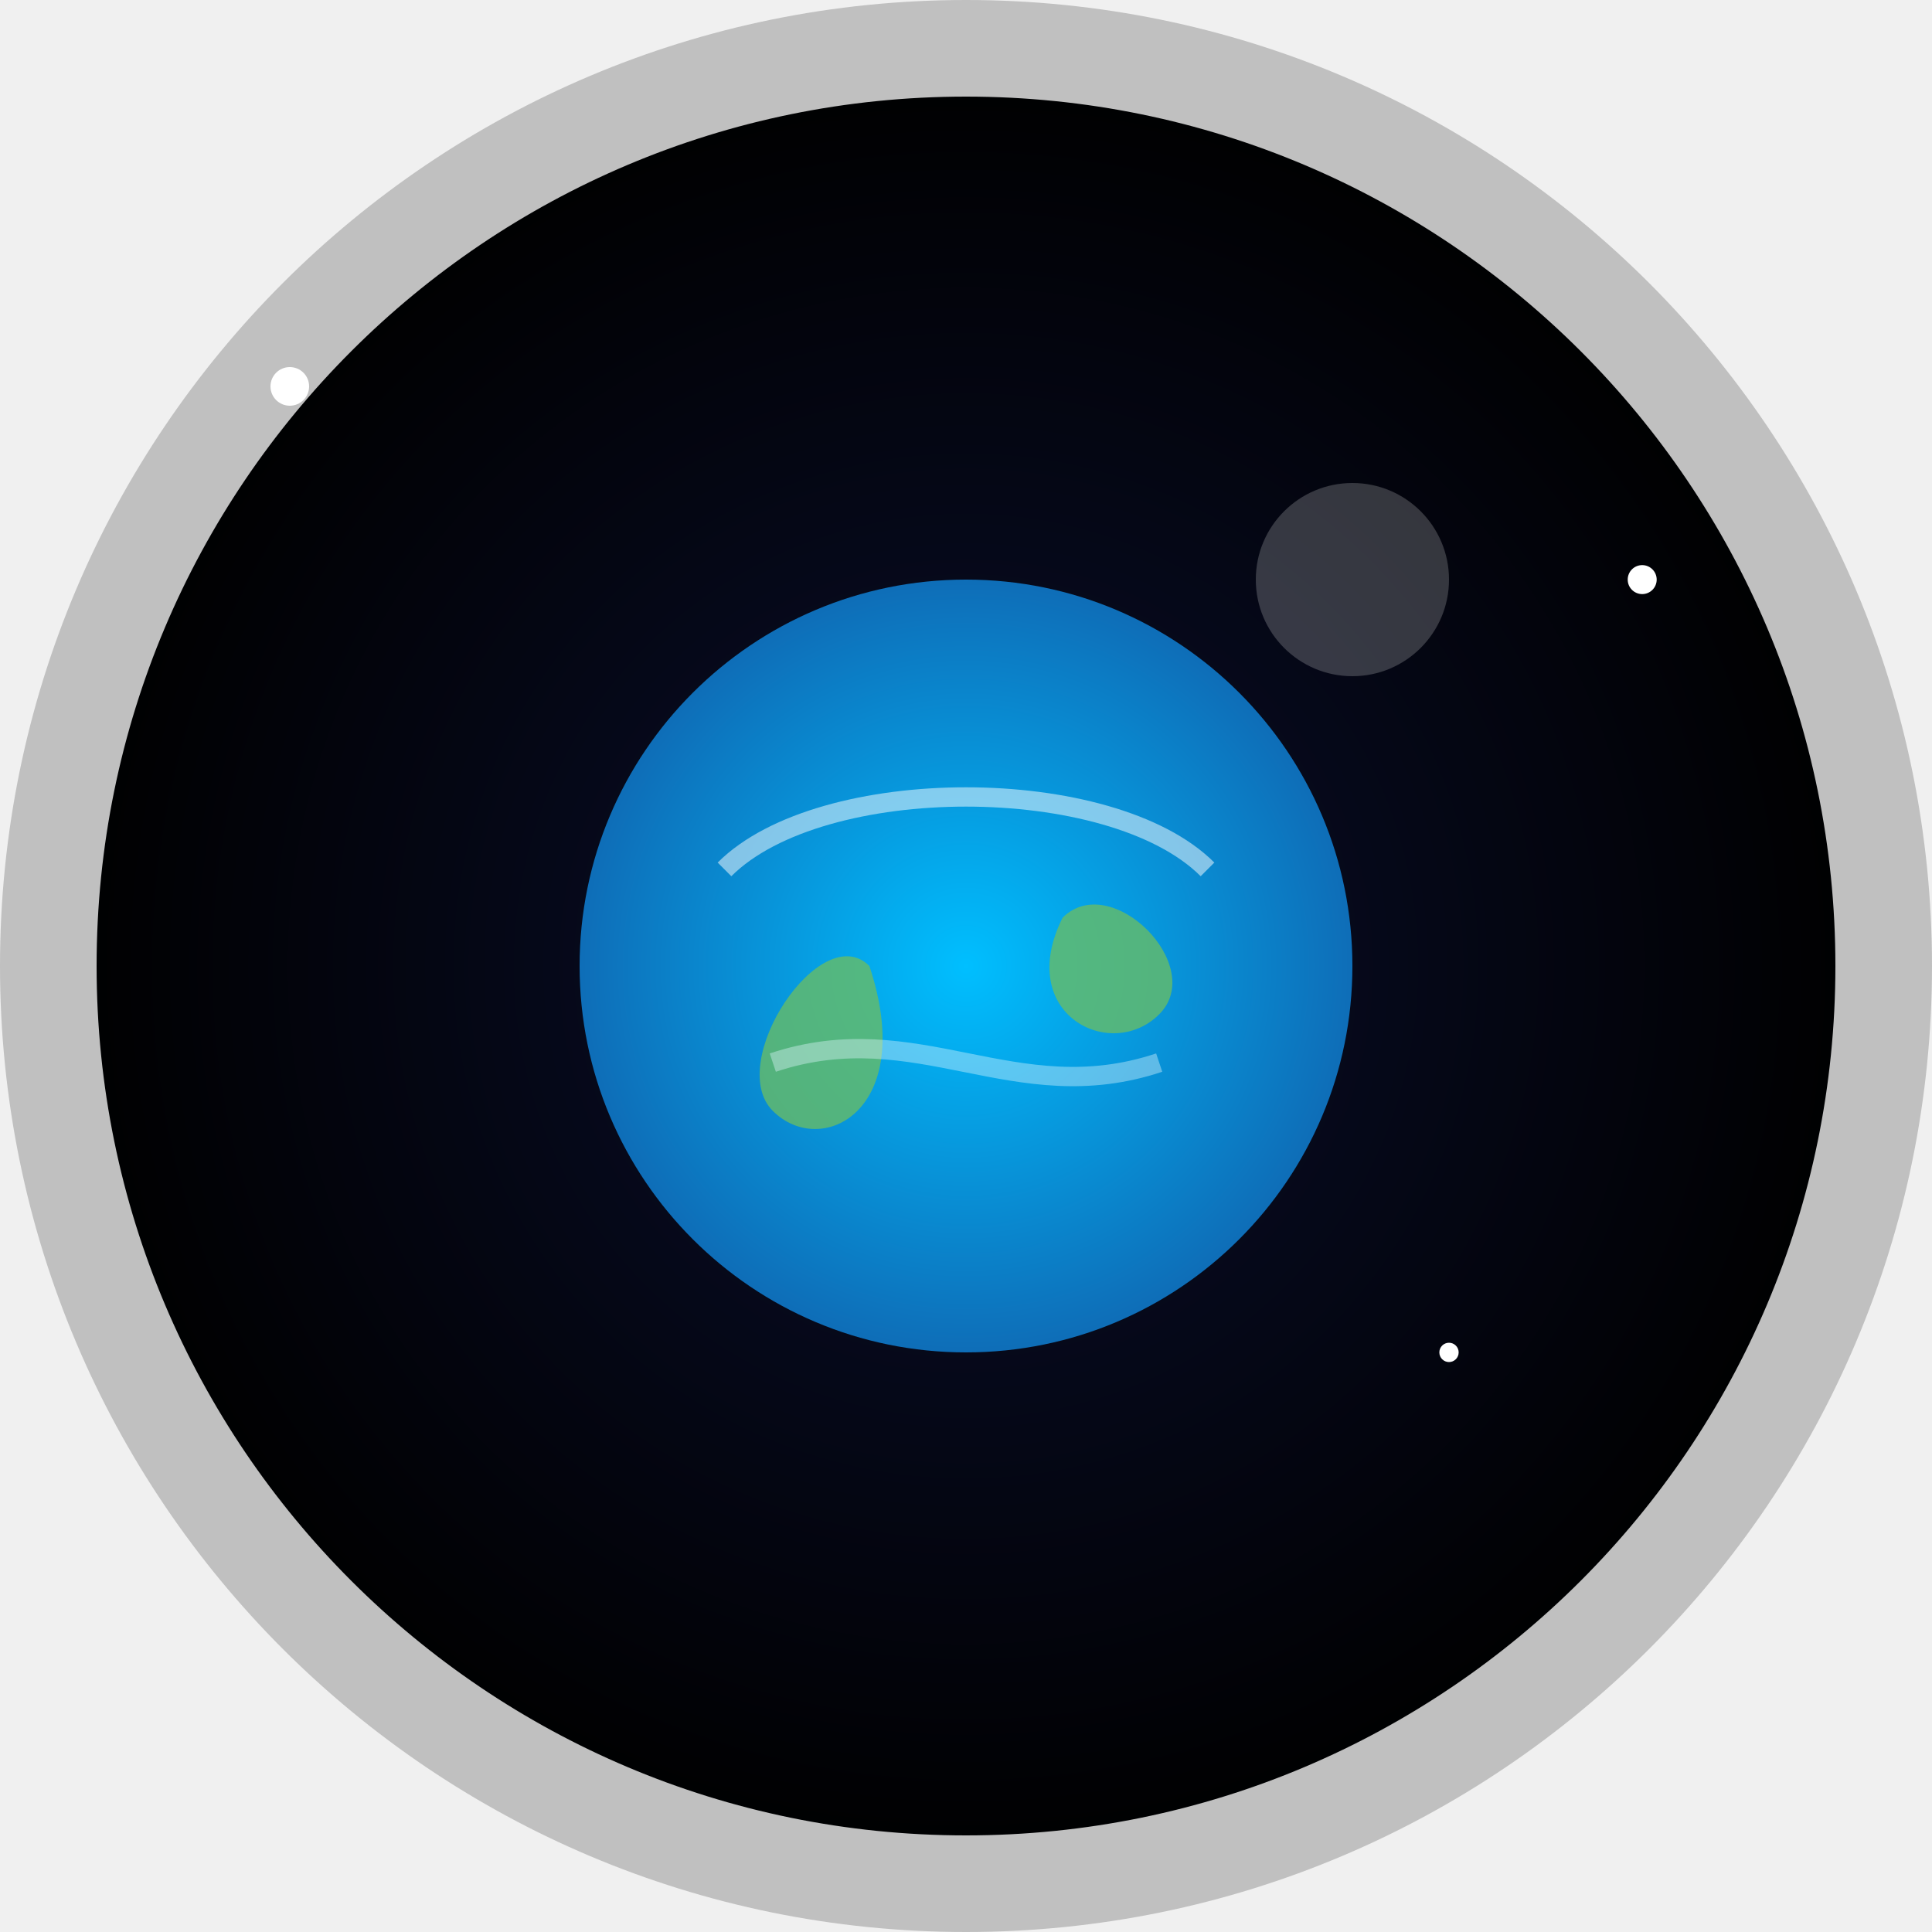
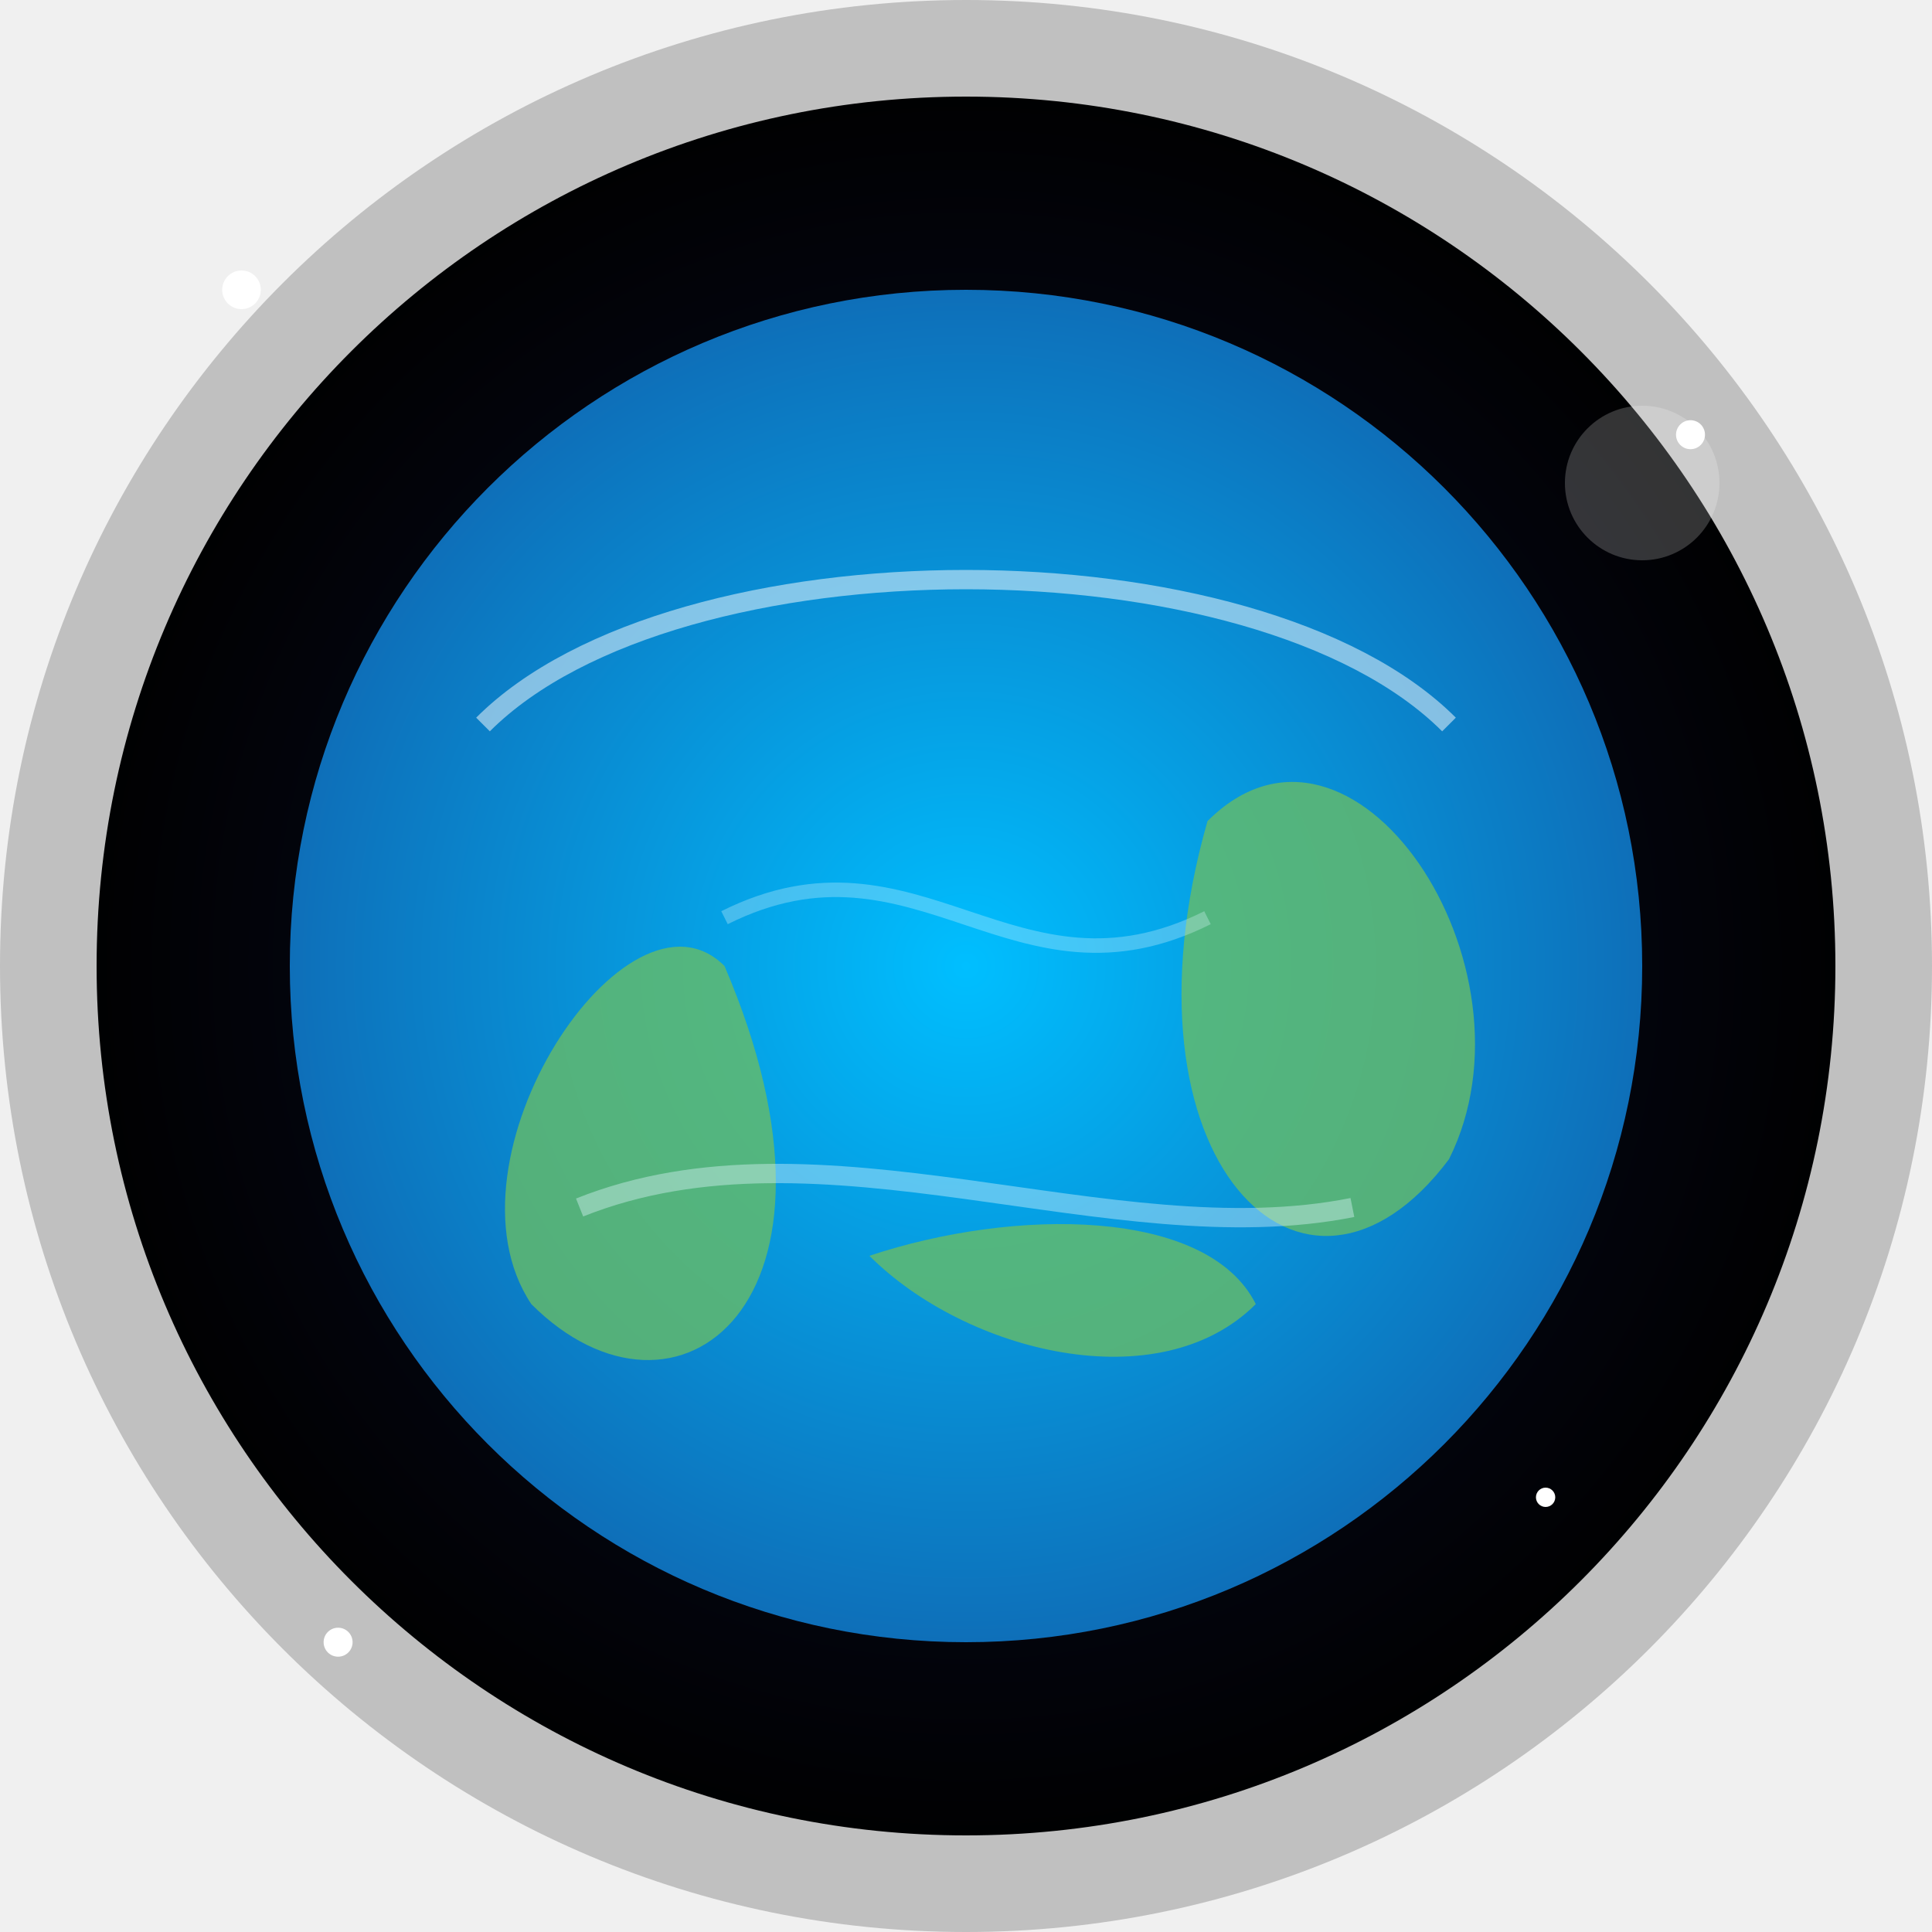
<svg xmlns="http://www.w3.org/2000/svg" width="200" height="200" viewBox="0 0 200 200">
  <defs>
    <radialGradient id="spaceGradient" cx="50%" cy="50%" r="50%">
      <stop offset="0%" stop-color="#0A0F2E" />
      <stop offset="100%" stop-color="#000000" />
    </radialGradient>
    <radialGradient id="earthGradient" cx="50%" cy="50%" r="50%">
      <stop offset="0%" stop-color="#00BFFF" />
      <stop offset="100%" stop-color="#0E6EB8" />
    </radialGradient>
  </defs>
  <circle cx="100" cy="100" r="95" stroke="#C0C0C0" stroke-width="10" fill="url(#spaceGradient)" />
-   <circle cx="100" cy="100" r="40" fill="url(#earthGradient)" />
-   <path d="M90,100 C85,95 75,110 80,115 C85,120 95,115 90,100" fill="#66BB66" opacity="0.8" />
-   <path d="M110,95 C115,90 125,100 120,105 C115,110 105,105 110,95" fill="#66BB66" opacity="0.8" />
-   <path d="M75,90 C85,80 115,80 125,90" stroke="#FFFFFF" stroke-width="2" fill="none" opacity="0.5" />
-   <path d="M80,110 C95,105 105,115 120,110" stroke="#E0F8FF" stroke-width="2" fill="none" opacity="0.4" />
-   <circle cx="30" cy="40" r="2" fill="#FFFFFF" />
-   <circle cx="170" cy="60" r="1.5" fill="#FFFFFF" />
-   <circle cx="150" cy="140" r="1" fill="#FFFFFF" />
-   <circle cx="140" cy="60" r="10" fill="#FFFFFF" opacity="0.2" />
+   <circle cx="100" cy="100" r="70" fill="url(#earthGradient)" />
+   <path d="M75,100 C65,90 45,120 55,135 C70,150 90,135 75,100" fill="#66BB66" opacity="0.8" />
+   <path d="M125,85 C140,70 160,100 150,120 C135,140 115,120 125,85" fill="#66BB66" opacity="0.8" />
+   <path d="M90,130 C100,140 120,145 130,135 C125,125 105,125 90,130" fill="#66BB66" opacity="0.8" />
+   <path d="M50,75 C70,55 130,55 150,75" stroke="#FFFFFF" stroke-width="2" fill="none" opacity="0.5" />
+   <path d="M60,125 C85,115 115,130 140,125" stroke="#E0F8FF" stroke-width="2" fill="none" opacity="0.4" />
+   <path d="M75,95 C95,85 105,105 125,95" stroke="#E0F8FF" stroke-width="1.5" fill="none" opacity="0.3" />
+   <circle cx="25" cy="30" r="2" fill="#FFFFFF" />
+   <circle cx="175" cy="45" r="1.5" fill="#FFFFFF" />
+   <circle cx="160" cy="155" r="1" fill="#FFFFFF" />
+   <circle cx="35" cy="170" r="1.5" fill="#FFFFFF" />
+   <circle cx="170" cy="50" r="8" fill="#FFFFFF" opacity="0.2" />
</svg>
